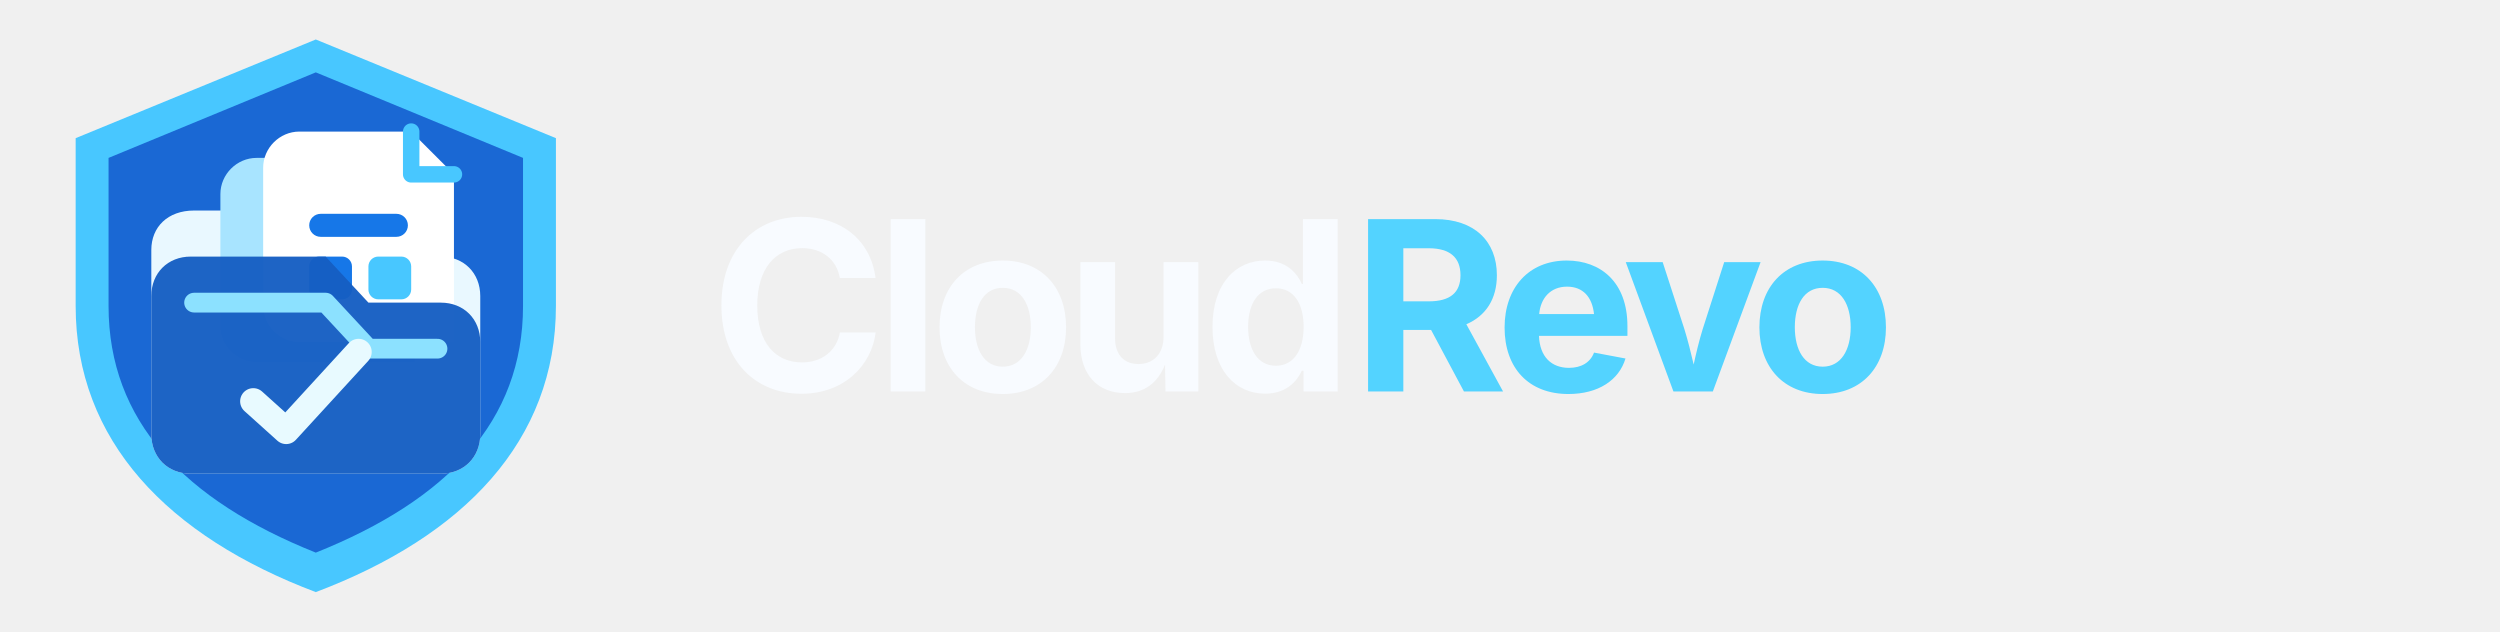
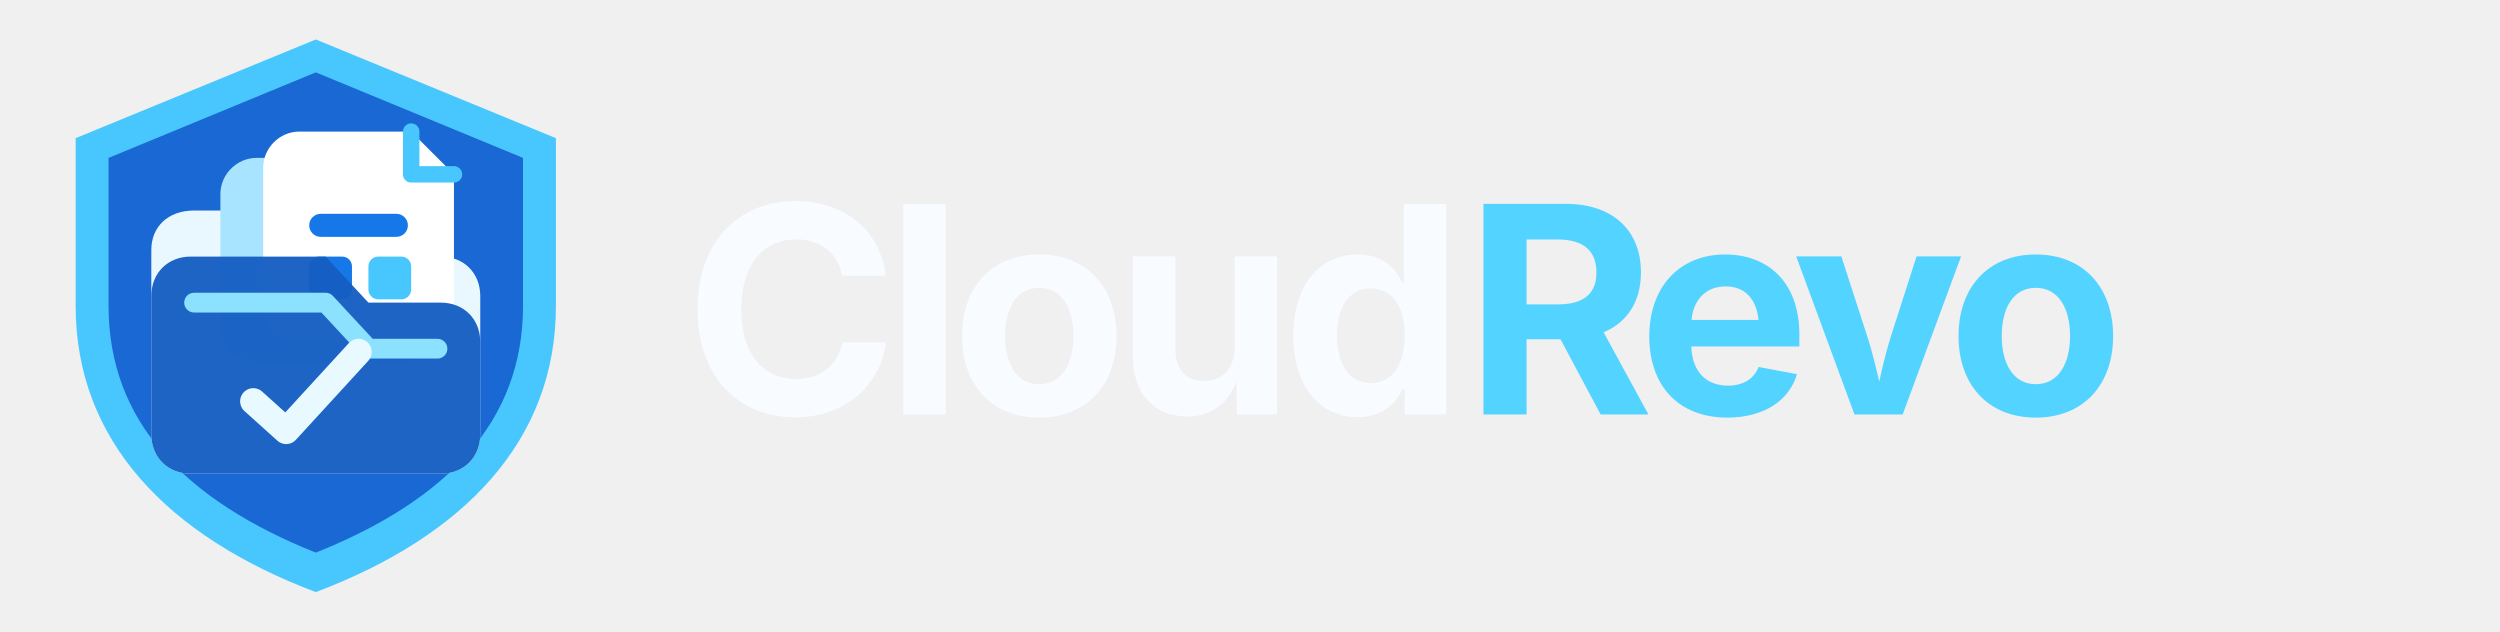
<svg xmlns="http://www.w3.org/2000/svg" viewBox="0 0 760 192" role="img" aria-labelledby="title desc">
  <path d="M96 12 169 42v51c0 41-28 70-73 87-45-17-73-46-73-87V42l73-30Z" fill="#48c7ff" />
  <path d="M96 22 159 48v45c0 35-23 59-63 75-40-16-63-40-63-75V48l63-26Z" fill="#1a68d4" />
  <path d="M59 64h40l13 14h22c7 0 12 5 12 12v42c0 7-5 12-12 12H58c-7 0-12-5-12-12V76c0-7 5-12 13-12Z" fill="#e9f8ff" />
  <path d="M78 48h35l13 13v49H78c-6 0-11-5-11-11V59c0-6 5-11 11-11Z" fill="#a8e4ff" />
  <path d="M91 40h34l13 13v51H91c-6 0-11-5-11-11V51c0-6 5-11 11-11Z" fill="#fff" />
  <path d="M125 40v13h13" fill="none" stroke="#48c7ff" stroke-linecap="round" stroke-linejoin="round" stroke-width="5" />
  <rect x="94" y="65" width="30" height="7" rx="3.5" fill="#1677e8" />
  <rect x="94" y="78" width="13" height="13" rx="3" fill="#1677e8" />
  <rect x="112" y="78" width="13" height="13" rx="3" fill="#48c7ff" />
  <path d="M58 78h41l13 14h22c7 0 12 5 12 12v28c0 7-5 12-12 12H58c-7 0-12-5-12-12V90c0-7 5-12 12-12Z" fill="#155ec3" opacity=".96" />
  <path d="M59 92h40l13 14h21" fill="none" stroke="#8ce1ff" stroke-linecap="round" stroke-linejoin="round" stroke-width="6" />
  <path d="m77 122 10 9 22-24" fill="none" stroke="#e8faff" stroke-linecap="round" stroke-linejoin="round" stroke-width="8" />
-   <text x="216" y="119" fill="#f8fbff" font-family="ui-sans-serif, system-ui, -apple-system, BlinkMacSystemFont, &quot;Segoe UI&quot;, sans-serif" font-size="72" font-weight="700" letter-spacing="-3">Cloud<tspan fill="#53d3ff">Revo</tspan>
+   <text x="208" y="126" fill="#f8fbff" font-family="ui-sans-serif, system-ui, -apple-system, BlinkMacSystemFont, &quot;Segoe UI&quot;, sans-serif" font-size="88" font-weight="700" letter-spacing="-4">Cloud<tspan fill="#53d3ff">Revo</tspan>
  </text>
</svg>
